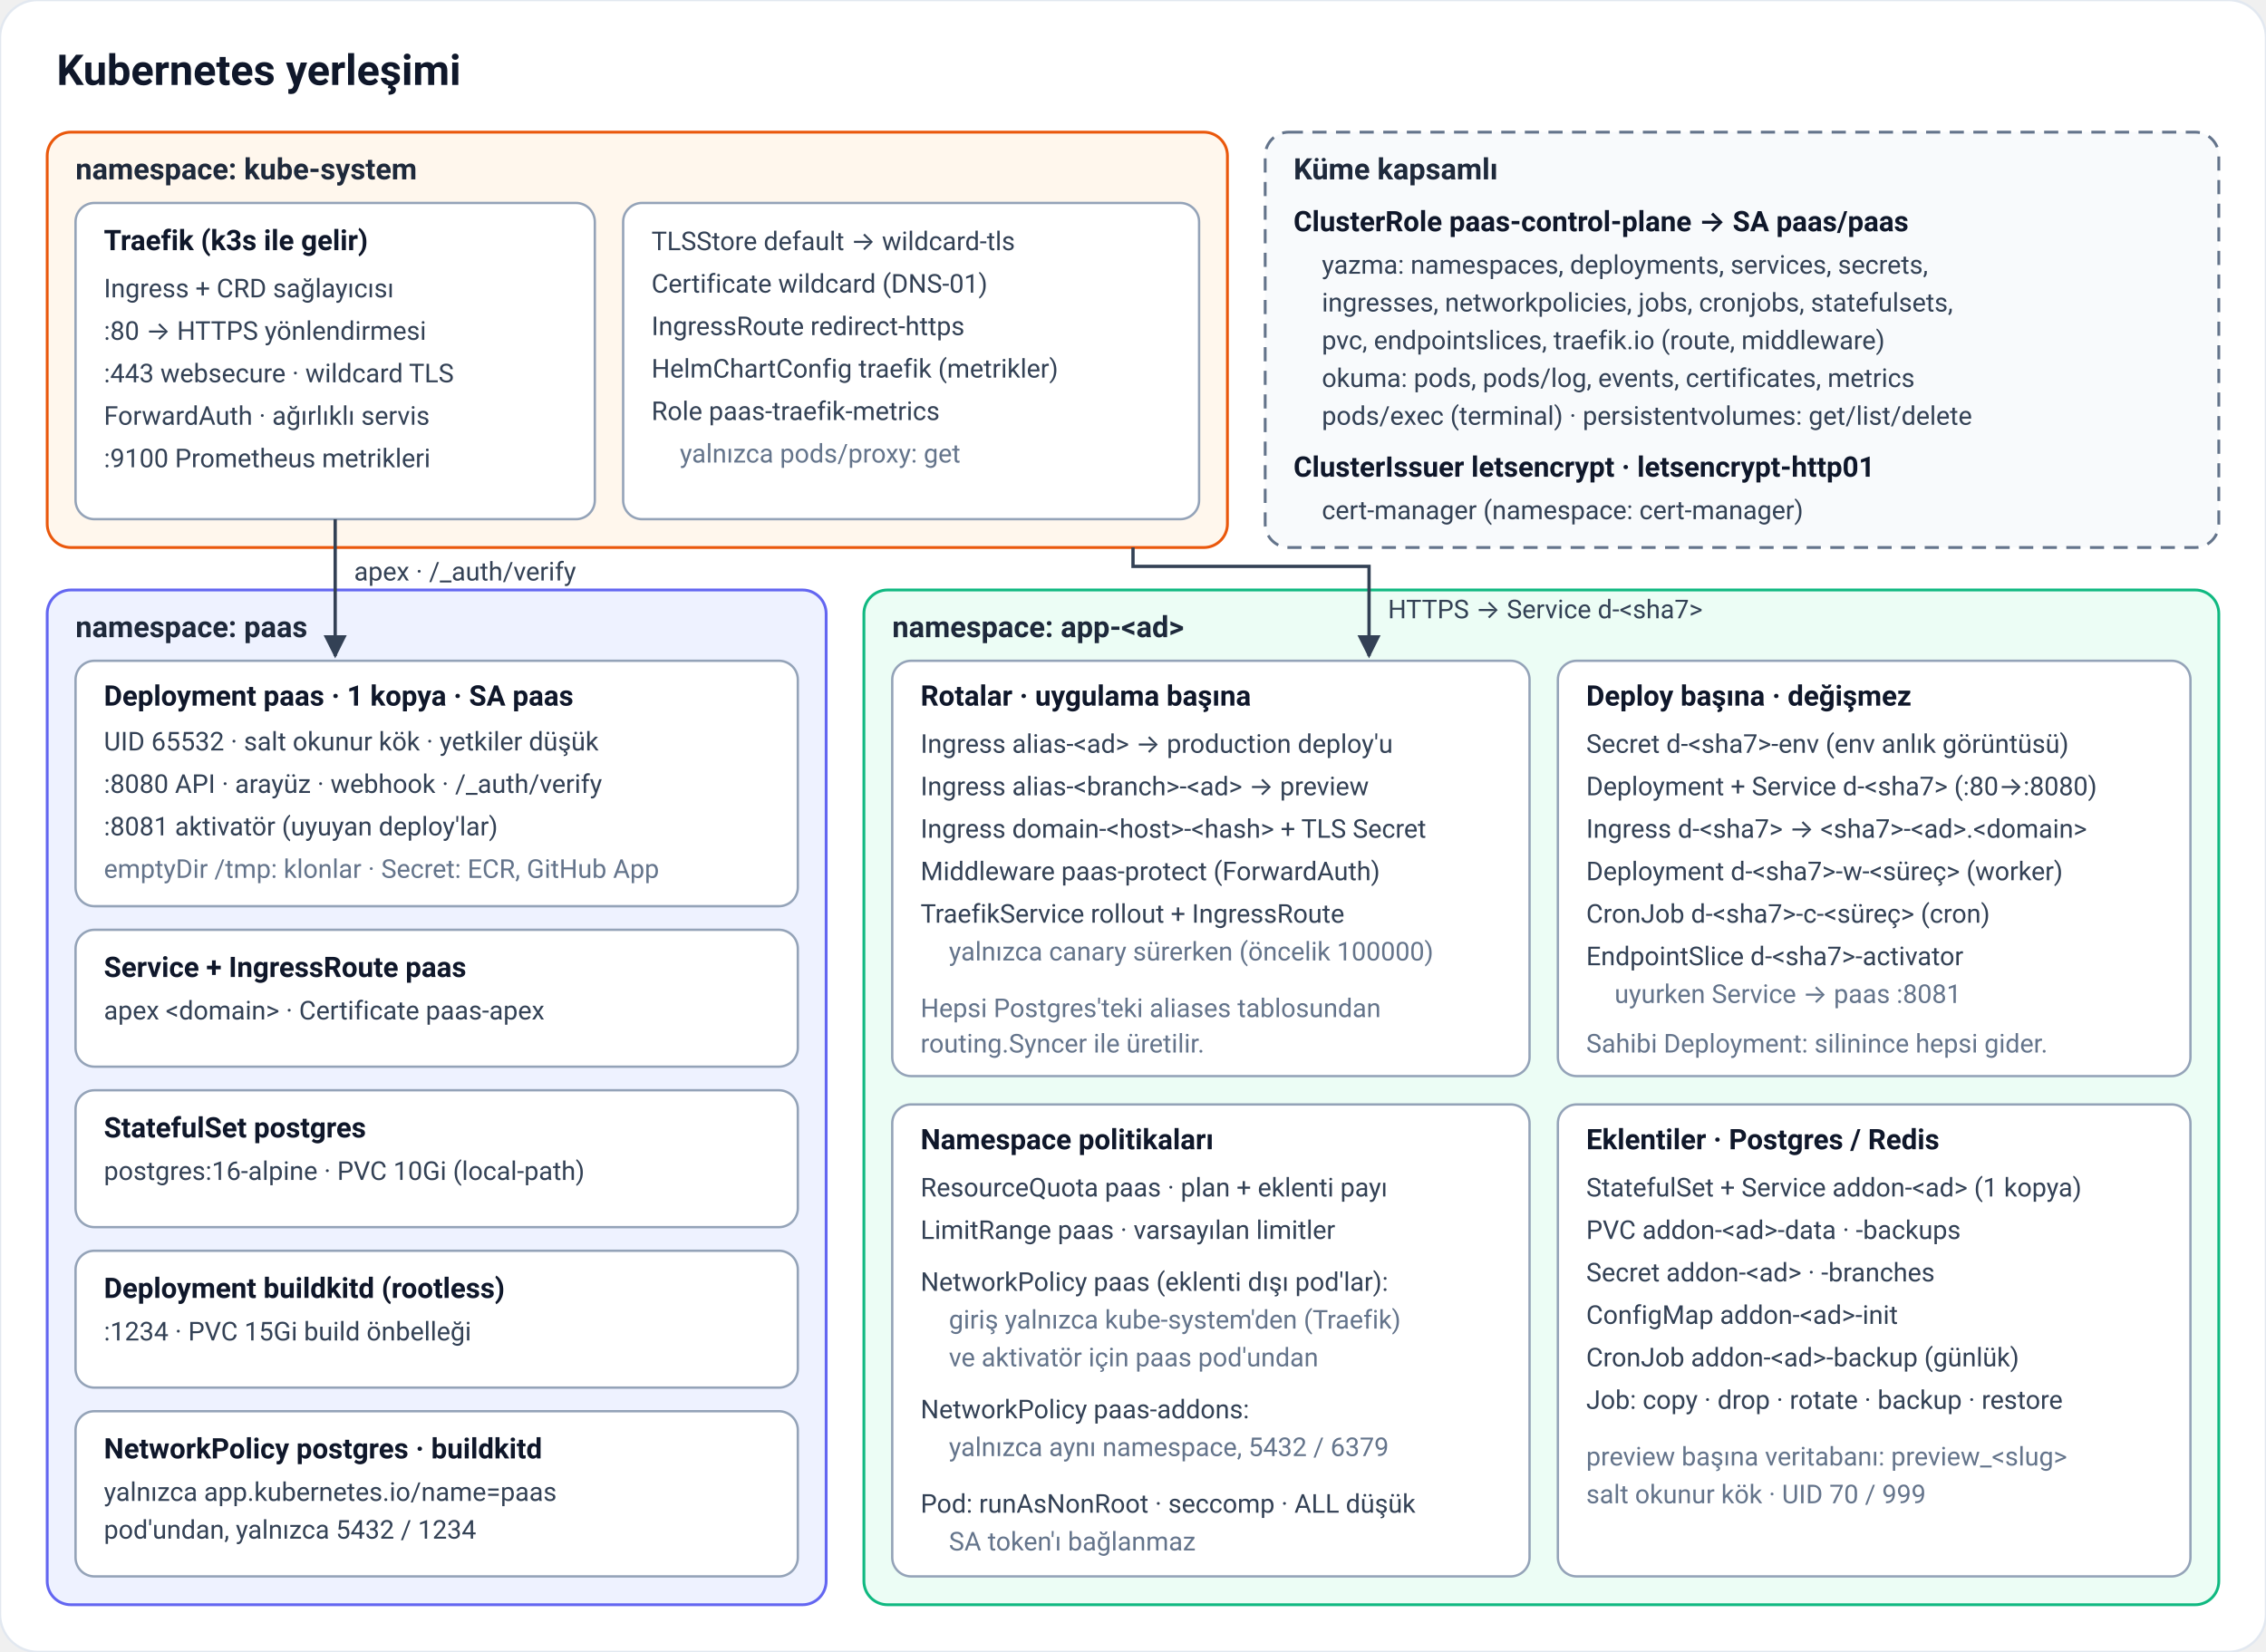
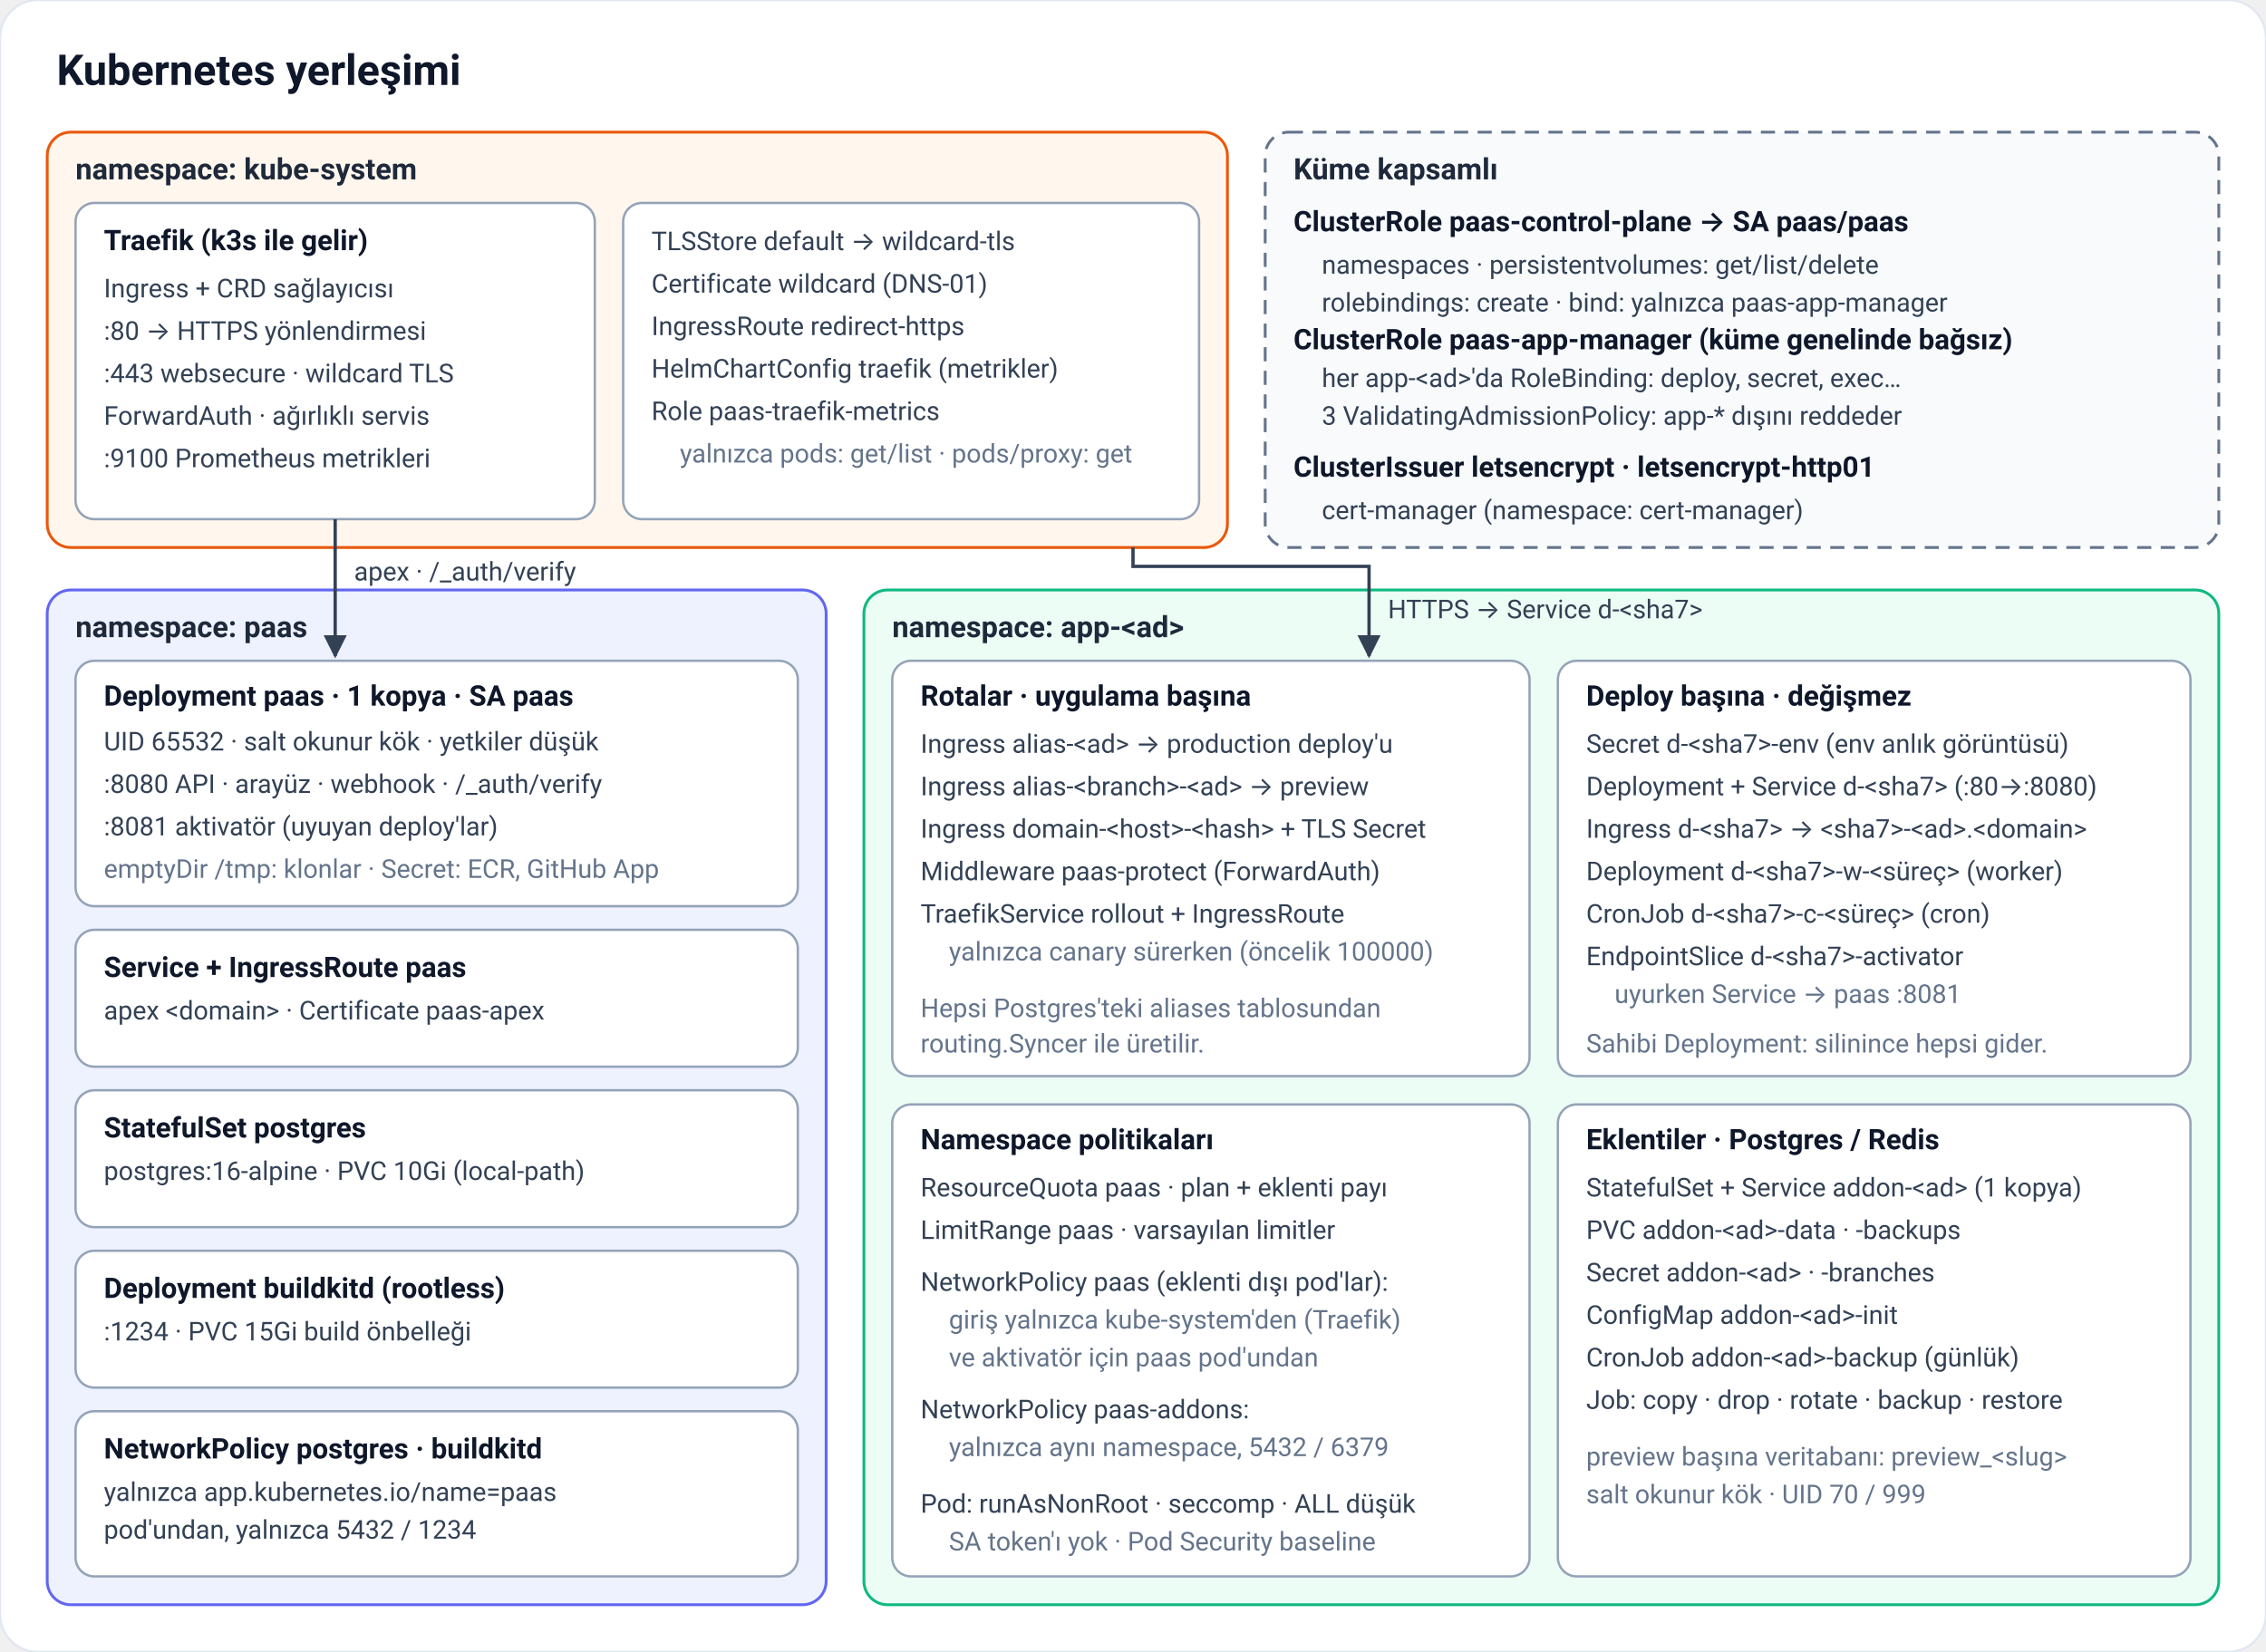
<svg xmlns="http://www.w3.org/2000/svg" viewBox="0 0 960 700" width="960" height="700" role="img" aria-labelledby="t d">
  <defs>
    <marker id="ar" viewBox="0 0 10 10" refX="9" refY="5" markerWidth="7" markerHeight="7" orient="auto-start-reverse">
      <path d="M0,0 L10,5 L0,10 z" fill="#334155" />
    </marker>
    <style>
      text { font-family: system-ui, -apple-system, "Segoe UI", Roboto, sans-serif; fill: #0f172a; }
      .ttl { font-size: 18px; font-weight: 700; }
      .grp { font-size: 12.5px; font-weight: 700; fill: #1e293b; }
      .h { font-size: 12px; font-weight: 600; }
      .s { font-size: 11px; fill: #334155; }
      .t { font-size: 11px; fill: #64748b; }
      .ks { fill: #fff7ed; stroke: #ea580c; stroke-width: 1.2; }
      .cl { fill: #f8fafc; stroke: #64748b; stroke-width: 1.2; stroke-dasharray: 6 4; }
      .cp { fill: #eef2ff; stroke: #6366f1; stroke-width: 1.2; }
      .app { fill: #ecfdf5; stroke: #10b981; stroke-width: 1.2; }
      .box { fill: #ffffff; stroke: #94a3b8; stroke-width: 1; }
      .a { fill: none; stroke: #334155; stroke-width: 1.4; marker-end: url(#ar); }
    </style>
  </defs>
  <rect x="0" y="0" width="960" height="700" rx="16" fill="#ffffff" stroke="#e2e8f0" />
  <text x="24" y="36" class="ttl">Kubernetes yerleşimi</text>
  <rect x="20" y="56" width="500" height="176" rx="10" class="ks" />
  <text x="32" y="76" class="grp">namespace: kube-system</text>
  <rect x="32" y="86" width="220" height="134" rx="8" class="box" />
  <text x="44" y="106" class="h">Traefik (k3s ile gelir)</text>
  <text x="44" y="126" class="s">Ingress + CRD sağlayıcısı</text>
  <text x="44" y="144" class="s">:80 → HTTPS yönlendirmesi</text>
  <text x="44" y="162" class="s">:443 websecure · wildcard TLS</text>
  <text x="44" y="180" class="s">ForwardAuth · ağırlıklı servis</text>
  <text x="44" y="198" class="s">:9100 Prometheus metrikleri</text>
  <rect x="264" y="86" width="244" height="134" rx="8" class="box" />
  <text x="276" y="106" class="s">TLSStore default → wildcard-tls</text>
  <text x="276" y="124" class="s">Certificate wildcard (DNS-01)</text>
  <text x="276" y="142" class="s">IngressRoute redirect-https</text>
  <text x="276" y="160" class="s">HelmChartConfig traefik (metrikler)</text>
  <text x="276" y="178" class="s">Role paas-traefik-metrics</text>
-   <text x="288" y="196" class="t">yalnızca pods/proxy: get</text>
+   <text x="288" y="196" class="t">yalnızca pods: get/list · pods/proxy: get</text>
  <rect x="536" y="56" width="404" height="176" rx="10" class="cl" />
  <text x="548" y="76" class="grp">Küme kapsamlı</text>
  <text x="548" y="98" class="h">ClusterRole paas-control-plane → SA paas/paas</text>
-   <text x="560" y="116" class="s">yazma: namespaces, deployments, services, secrets,</text>
-   <text x="560" y="132" class="s">ingresses, networkpolicies, jobs, cronjobs, statefulsets,</text>
-   <text x="560" y="148" class="s">pvc, endpointslices, traefik.io (route, middleware)</text>
-   <text x="560" y="164" class="s">okuma: pods, pods/log, events, certificates, metrics</text>
-   <text x="560" y="180" class="s">pods/exec (terminal) · persistentvolumes: get/list/delete</text>
+   <text x="560" y="116" class="s">namespaces · persistentvolumes: get/list/delete</text>
+   <text x="560" y="132" class="s">rolebindings: create · bind: yalnızca paas-app-manager</text>
+   <text x="548" y="148" class="h">ClusterRole paas-app-manager (küme genelinde bağsız)</text>
+   <text x="560" y="164" class="s">her app-&lt;ad&gt;'da RoleBinding: deploy, secret, exec…</text>
+   <text x="560" y="180" class="s">3 ValidatingAdmissionPolicy: app-* dışını reddeder</text>
  <text x="548" y="202" class="h">ClusterIssuer letsencrypt · letsencrypt-http01</text>
  <text x="560" y="220" class="s">cert-manager (namespace: cert-manager)</text>
  <rect x="20" y="250" width="330" height="430" rx="10" class="cp" />
  <text x="32" y="270" class="grp">namespace: paas</text>
  <rect x="32" y="280" width="306" height="104" rx="8" class="box" />
  <text x="44" y="299" class="h">Deployment paas · 1 kopya · SA paas</text>
  <text x="44" y="318" class="s">UID 65532 · salt okunur kök · yetkiler düşük</text>
  <text x="44" y="336" class="s">:8080 API · arayüz · webhook · /_auth/verify</text>
  <text x="44" y="354" class="s">:8081 aktivatör (uyuyan deploy'lar)</text>
  <text x="44" y="372" class="t">emptyDir /tmp: klonlar · Secret: ECR, GitHub App</text>
  <rect x="32" y="394" width="306" height="58" rx="8" class="box" />
  <text x="44" y="414" class="h">Service + IngressRoute paas</text>
  <text x="44" y="432" class="s">apex &lt;domain&gt; · Certificate paas-apex</text>
  <rect x="32" y="462" width="306" height="58" rx="8" class="box" />
  <text x="44" y="482" class="h">StatefulSet postgres</text>
  <text x="44" y="500" class="s">postgres:16-alpine · PVC 10Gi (local-path)</text>
  <rect x="32" y="530" width="306" height="58" rx="8" class="box" />
  <text x="44" y="550" class="h">Deployment buildkitd (rootless)</text>
  <text x="44" y="568" class="s">:1234 · PVC 15Gi build önbelleği</text>
  <rect x="32" y="598" width="306" height="70" rx="8" class="box" />
  <text x="44" y="618" class="h">NetworkPolicy postgres · buildkitd</text>
  <text x="44" y="636" class="s">yalnızca app.kubernetes.io/name=paas</text>
  <text x="44" y="652" class="s">pod'undan, yalnızca 5432 / 1234</text>
  <rect x="366" y="250" width="574" height="430" rx="10" class="app" />
  <text x="378" y="270" class="grp">namespace: app-&lt;ad&gt;</text>
  <rect x="378" y="280" width="270" height="176" rx="8" class="box" />
  <text x="390" y="299" class="h">Rotalar · uygulama başına</text>
  <text x="390" y="319" class="s">Ingress alias-&lt;ad&gt; → production deploy'u</text>
  <text x="390" y="337" class="s">Ingress alias-&lt;branch&gt;-&lt;ad&gt; → preview</text>
  <text x="390" y="355" class="s">Ingress domain-&lt;host&gt;-&lt;hash&gt; + TLS Secret</text>
  <text x="390" y="373" class="s">Middleware paas-protect (ForwardAuth)</text>
  <text x="390" y="391" class="s">TraefikService rollout + IngressRoute</text>
  <text x="402" y="407" class="t">yalnızca canary sürerken (öncelik 100000)</text>
  <text x="390" y="431" class="t">Hepsi Postgres'teki aliases tablosundan</text>
  <text x="390" y="446" class="t">routing.Syncer ile üretilir.</text>
  <rect x="660" y="280" width="268" height="176" rx="8" class="box" />
  <text x="672" y="299" class="h">Deploy başına · değişmez</text>
  <text x="672" y="319" class="s">Secret d-&lt;sha7&gt;-env (env anlık görüntüsü)</text>
  <text x="672" y="337" class="s">Deployment + Service d-&lt;sha7&gt; (:80→:8080)</text>
  <text x="672" y="355" class="s">Ingress d-&lt;sha7&gt; → &lt;sha7&gt;-&lt;ad&gt;.&lt;domain&gt;</text>
  <text x="672" y="373" class="s">Deployment d-&lt;sha7&gt;-w-&lt;süreç&gt; (worker)</text>
  <text x="672" y="391" class="s">CronJob d-&lt;sha7&gt;-c-&lt;süreç&gt; (cron)</text>
  <text x="672" y="409" class="s">EndpointSlice d-&lt;sha7&gt;-activator</text>
  <text x="684" y="425" class="t">uyurken Service → paas :8081</text>
  <text x="672" y="446" class="t">Sahibi Deployment: silinince hepsi gider.</text>
  <rect x="378" y="468" width="270" height="200" rx="8" class="box" />
  <text x="390" y="487" class="h">Namespace politikaları</text>
  <text x="390" y="507" class="s">ResourceQuota paas · plan + eklenti payı</text>
  <text x="390" y="525" class="s">LimitRange paas · varsayılan limitler</text>
  <text x="390" y="547" class="s">NetworkPolicy paas (eklenti dışı pod'lar):</text>
  <text x="402" y="563" class="t">giriş yalnızca kube-system'den (Traefik)</text>
  <text x="402" y="579" class="t">ve aktivatör için paas pod'undan</text>
  <text x="390" y="601" class="s">NetworkPolicy paas-addons:</text>
  <text x="402" y="617" class="t">yalnızca aynı namespace, 5432 / 6379</text>
  <text x="390" y="641" class="s">Pod: runAsNonRoot · seccomp · ALL düşük</text>
-   <text x="402" y="657" class="t">SA token'ı bağlanmaz</text>
+   <text x="402" y="657" class="t">SA token'ı yok · Pod Security baseline</text>
  <rect x="660" y="468" width="268" height="200" rx="8" class="box" />
  <text x="672" y="487" class="h">Eklentiler · Postgres / Redis</text>
  <text x="672" y="507" class="s">StatefulSet + Service addon-&lt;ad&gt; (1 kopya)</text>
  <text x="672" y="525" class="s">PVC addon-&lt;ad&gt;-data · -backups</text>
  <text x="672" y="543" class="s">Secret addon-&lt;ad&gt; · -branches</text>
  <text x="672" y="561" class="s">ConfigMap addon-&lt;ad&gt;-init</text>
  <text x="672" y="579" class="s">CronJob addon-&lt;ad&gt;-backup (günlük)</text>
  <text x="672" y="597" class="s">Job: copy · drop · rotate · backup · restore</text>
  <text x="672" y="621" class="t">preview başına veritabanı: preview_&lt;slug&gt;</text>
  <text x="672" y="637" class="t">salt okunur kök · UID 70 / 999</text>
  <line x1="142" y1="220" x2="142" y2="278" class="a" />
  <text x="150" y="246" class="s">apex · /_auth/verify</text>
  <path d="M480,232 V240 H580 V278" class="a" />
  <text x="588" y="262" class="s">HTTPS → Service d-&lt;sha7&gt;</text>
</svg>
